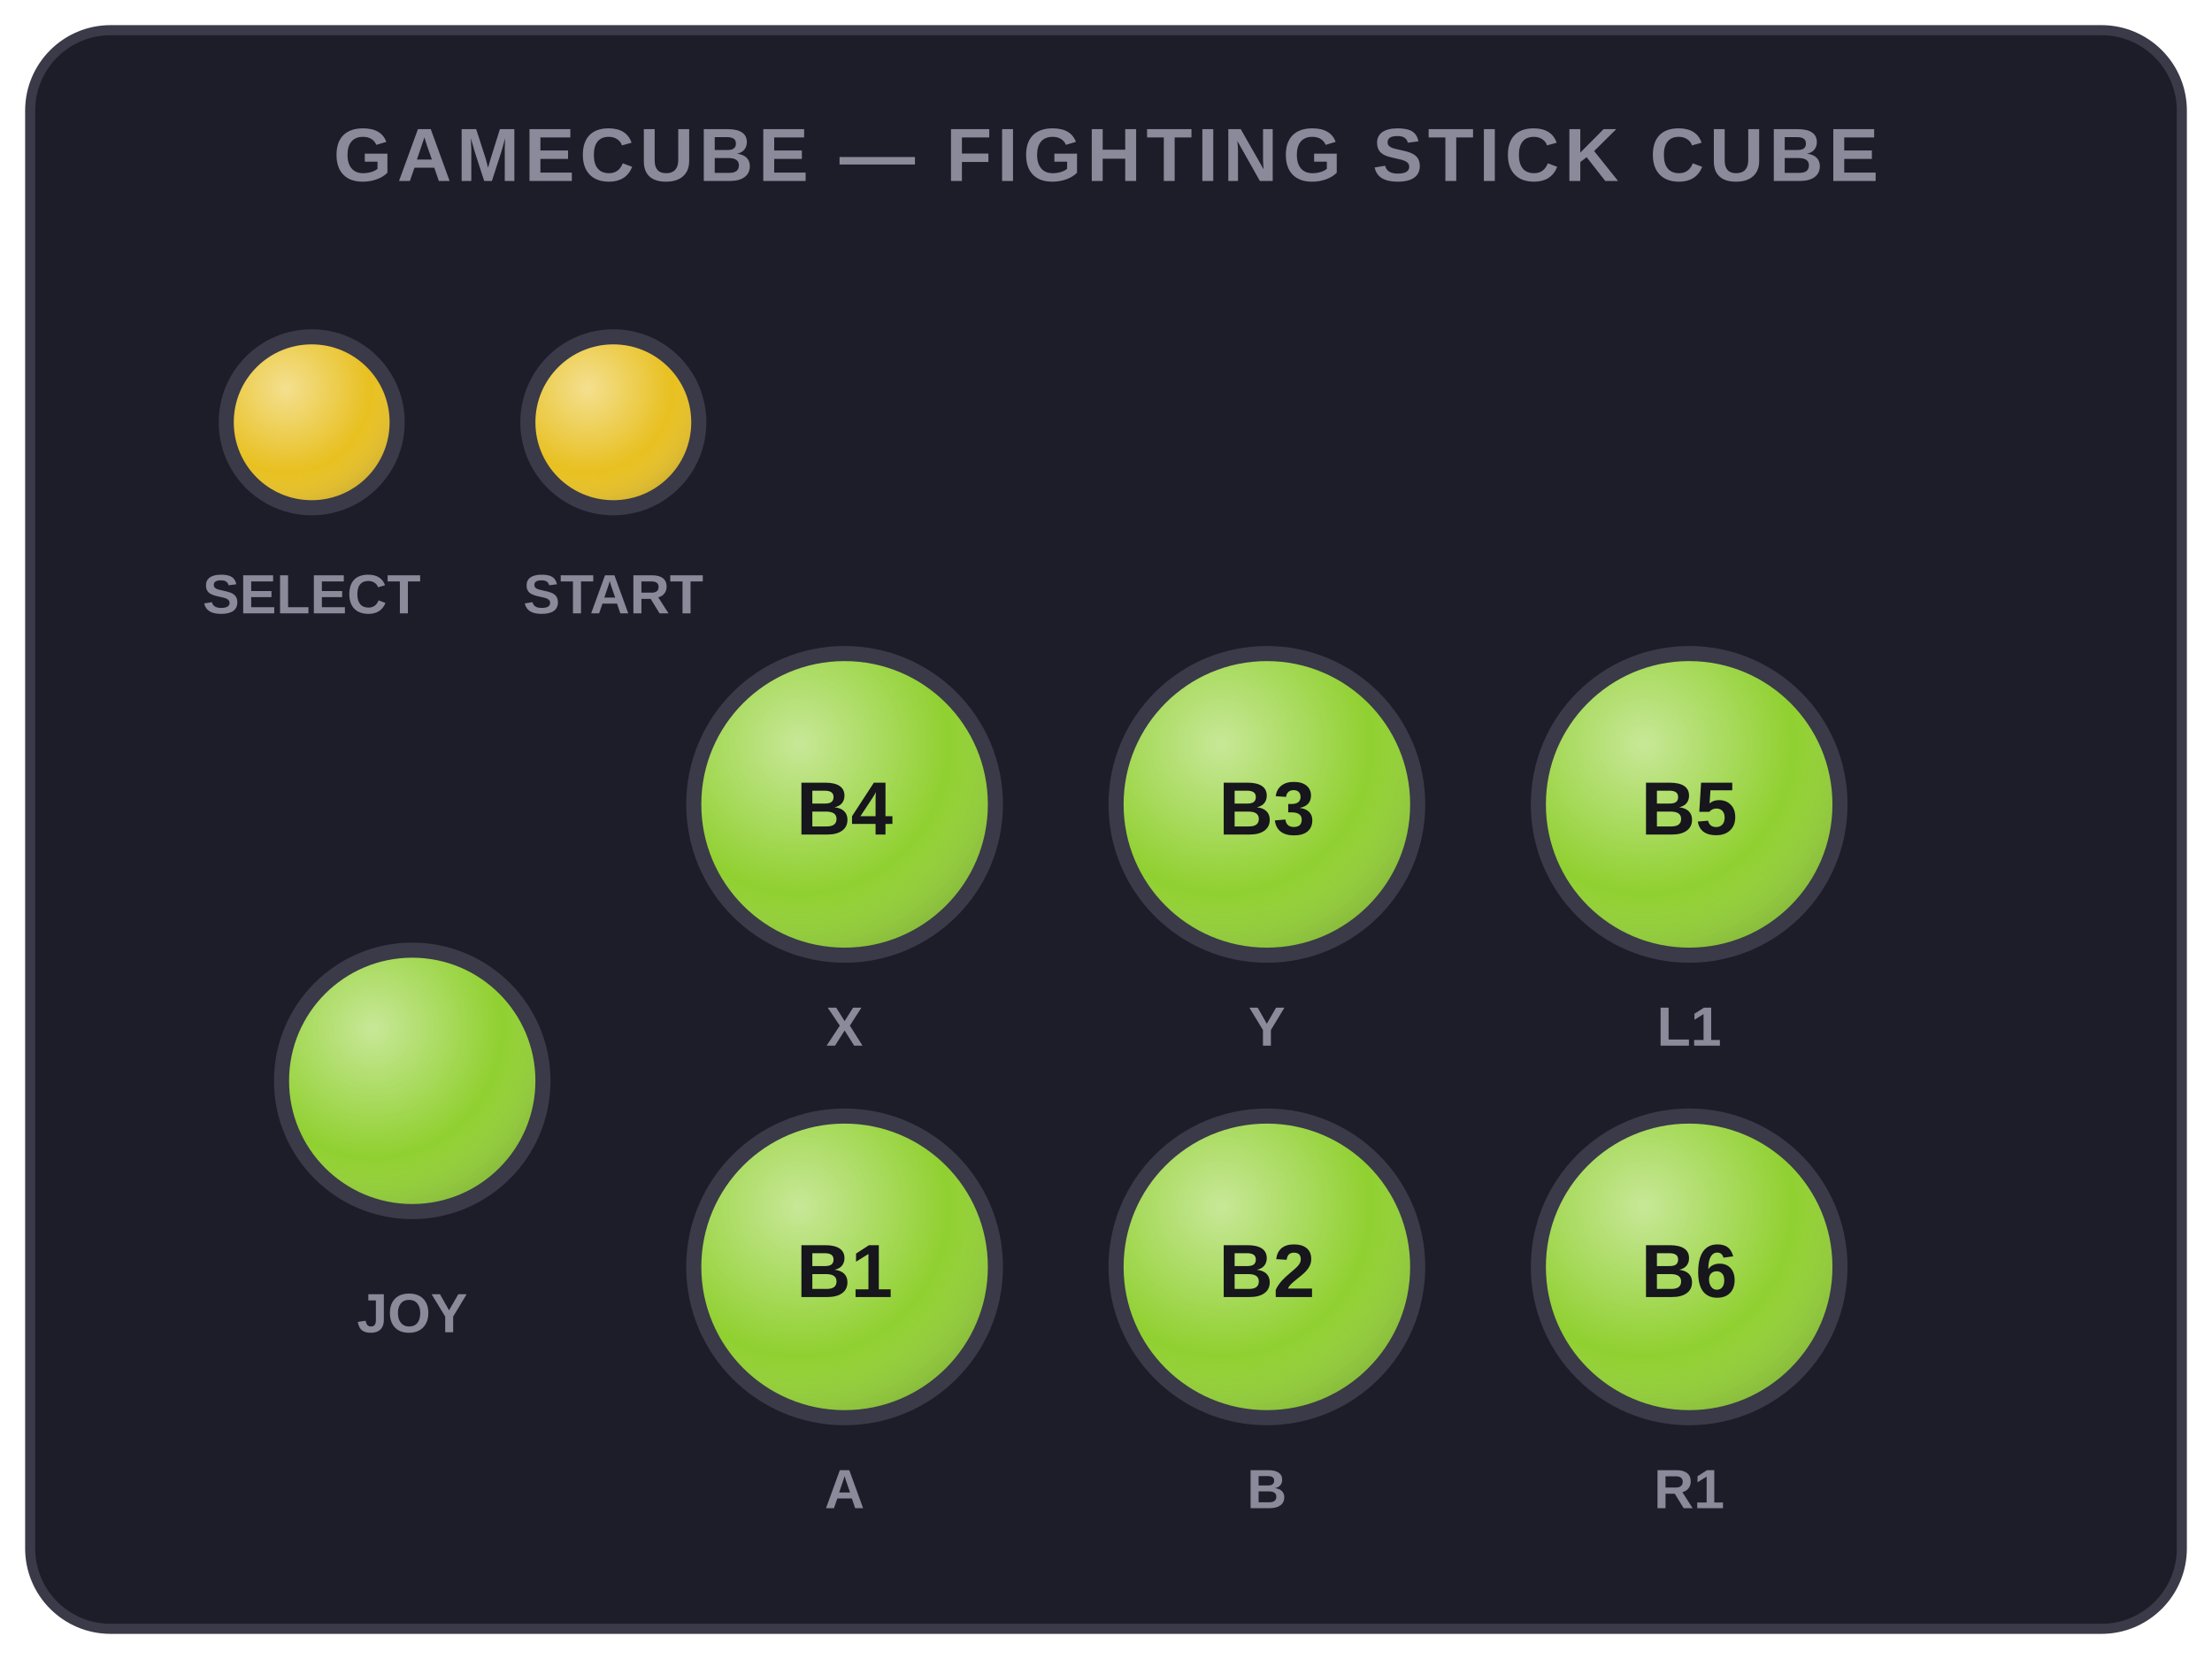
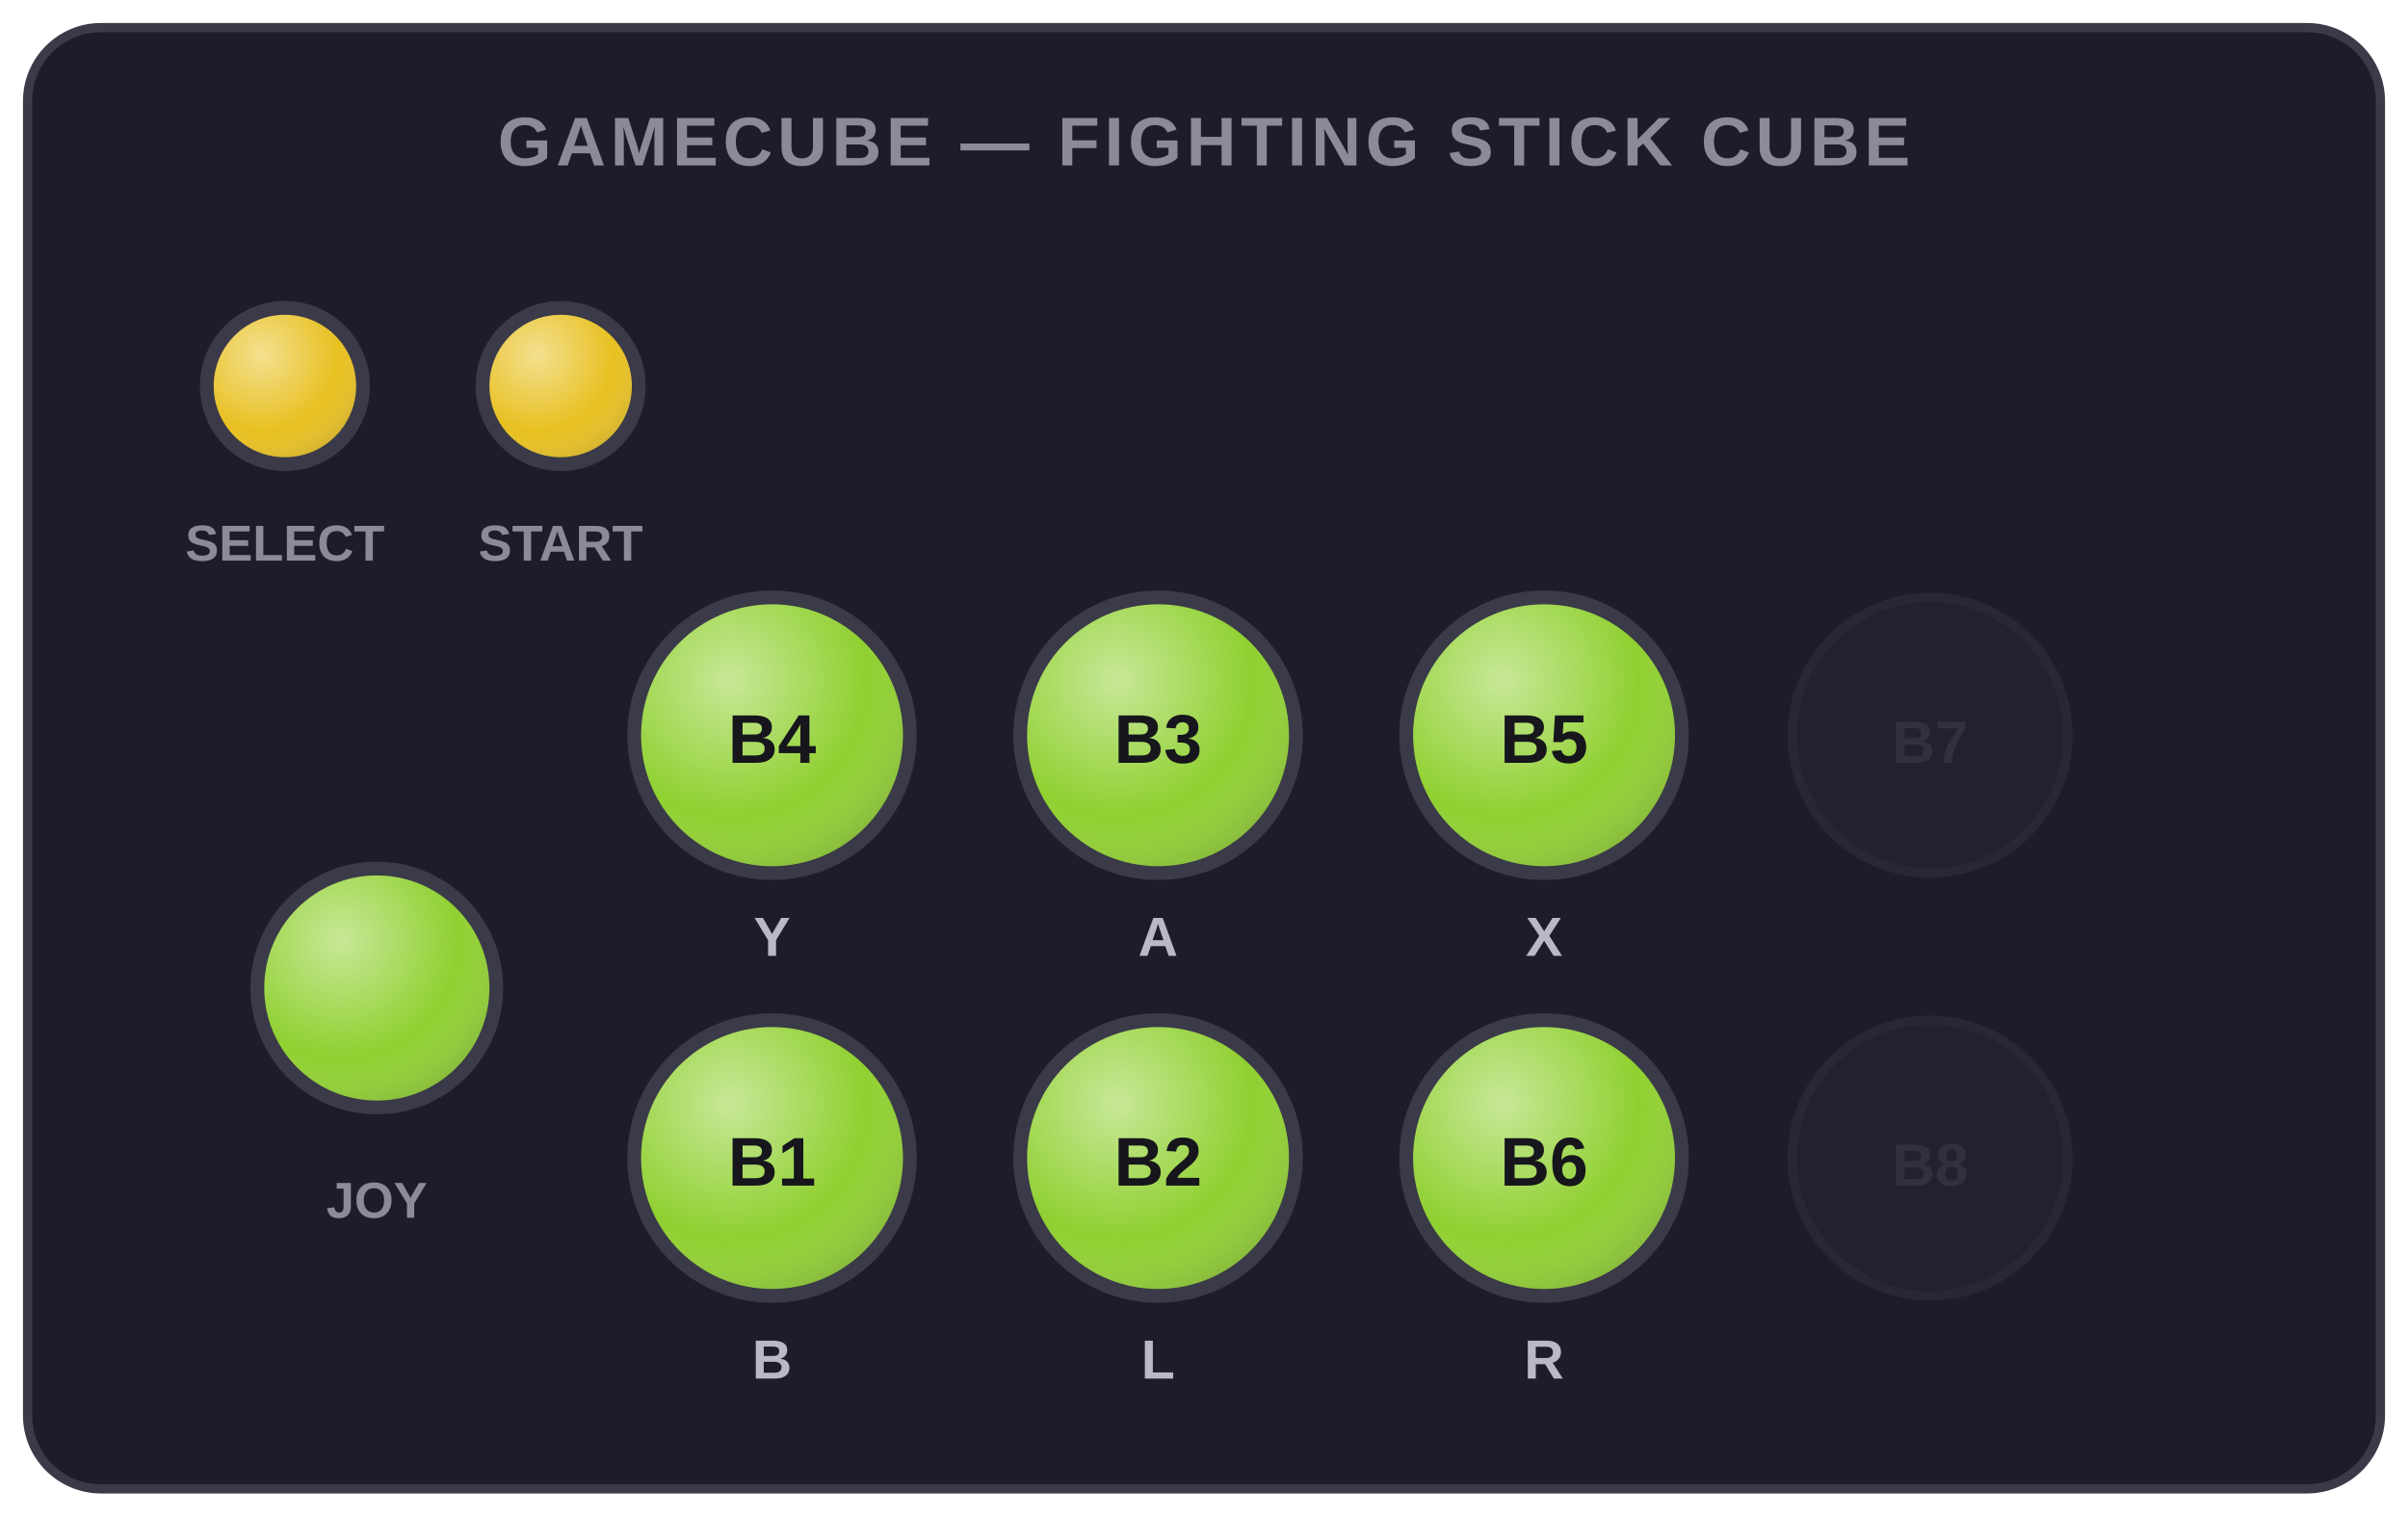
- <svg xmlns="http://www.w3.org/2000/svg" viewBox="0 0 440 330" font-family="Segoe UI, Arial, sans-serif">
+ <svg xmlns="http://www.w3.org/2000/svg" viewBox="0 0 524 330" font-family="Segoe UI, Arial, sans-serif">
  <defs>
    <radialGradient id="dome" cx="0.35" cy="0.3" r="0.9">
      <stop offset="0" stop-color="#ffffff" stop-opacity="0.5" />
      <stop offset="0.55" stop-color="#ffffff" stop-opacity="0" />
      <stop offset="1" stop-color="#000000" stop-opacity="0.35" />
    </radialGradient>
  </defs>
-   <rect x="6" y="6" width="428" height="318" rx="16" fill="#1d1d2a" stroke="#3a3a48" stroke-width="2" />
-   <text x="220" y="36" text-anchor="middle" fill="#8a8a9a" font-size="15" font-weight="bold" letter-spacing="1">GAMECUBE — FIGHTING STICK CUBE</text>
+   <rect x="6" y="6" width="512" height="318" rx="16" fill="#1d1d2a" stroke="#3a3a48" stroke-width="2" />
+   <text x="262" y="36" text-anchor="middle" fill="#8a8a9a" font-size="15" font-weight="bold" letter-spacing="1">GAMECUBE — FIGHTING STICK CUBE</text>
  <circle cx="62" cy="84" r="17" fill="#e8c020" />
  <circle cx="62" cy="84" r="17" fill="url(#dome)" />
  <circle cx="62" cy="84" r="17" fill="none" stroke="#3a3a48" stroke-width="3" />
  <text x="62" y="122" text-anchor="middle" fill="#8a8a9a" font-size="11" font-weight="bold">SELECT</text>
  <circle cx="122" cy="84" r="17" fill="#e8c020" />
  <circle cx="122" cy="84" r="17" fill="url(#dome)" />
  <circle cx="122" cy="84" r="17" fill="none" stroke="#3a3a48" stroke-width="3" />
  <text x="122" y="122" text-anchor="middle" fill="#8a8a9a" font-size="11" font-weight="bold">START</text>
  <circle cx="82" cy="215" r="26" fill="#90d030" />
  <circle cx="82" cy="215" r="26" fill="url(#dome)" />
  <circle cx="82" cy="215" r="26" fill="none" stroke="#3a3a48" stroke-width="3" />
  <text x="82" y="265" text-anchor="middle" fill="#8a8a9a" font-size="11" font-weight="bold">JOY</text>
  <circle cx="168" cy="160" r="30" fill="#90d030" />
  <circle cx="168" cy="160" r="30" fill="url(#dome)" />
  <circle cx="168" cy="160" r="30" fill="none" stroke="#3a3a48" stroke-width="3" />
  <text x="168" y="166" text-anchor="middle" fill="#16161c" font-size="15" font-weight="bold">B4</text>
-   <text x="168" y="208" text-anchor="middle" fill="#8a8a9a" font-size="11" font-weight="bold">X</text>
+   <text x="168" y="208" text-anchor="middle" fill="#b8b8c6" font-size="12" font-weight="bold">Y</text>
  <circle cx="252" cy="160" r="30" fill="#90d030" />
  <circle cx="252" cy="160" r="30" fill="url(#dome)" />
  <circle cx="252" cy="160" r="30" fill="none" stroke="#3a3a48" stroke-width="3" />
  <text x="252" y="166" text-anchor="middle" fill="#16161c" font-size="15" font-weight="bold">B3</text>
-   <text x="252" y="208" text-anchor="middle" fill="#8a8a9a" font-size="11" font-weight="bold">Y</text>
+   <text x="252" y="208" text-anchor="middle" fill="#b8b8c6" font-size="12" font-weight="bold">A</text>
  <circle cx="336" cy="160" r="30" fill="#90d030" />
  <circle cx="336" cy="160" r="30" fill="url(#dome)" />
  <circle cx="336" cy="160" r="30" fill="none" stroke="#3a3a48" stroke-width="3" />
  <text x="336" y="166" text-anchor="middle" fill="#16161c" font-size="15" font-weight="bold">B5</text>
-   <text x="336" y="208" text-anchor="middle" fill="#8a8a9a" font-size="11" font-weight="bold">L1</text>
+   <text x="336" y="208" text-anchor="middle" fill="#b8b8c6" font-size="12" font-weight="bold">X</text>
+   <g opacity="0.18">
+     <circle cx="420" cy="160" r="30" fill="#3a3a48" />
+     <circle cx="420" cy="160" r="30" fill="none" stroke="#55556a" stroke-width="2" />
+     <text x="420" y="166" text-anchor="middle" fill="#8a8a9a" font-size="13" font-weight="bold">B7</text>
+   </g>
  <circle cx="168" cy="252" r="30" fill="#90d030" />
  <circle cx="168" cy="252" r="30" fill="url(#dome)" />
  <circle cx="168" cy="252" r="30" fill="none" stroke="#3a3a48" stroke-width="3" />
  <text x="168" y="258" text-anchor="middle" fill="#16161c" font-size="15" font-weight="bold">B1</text>
-   <text x="168" y="300" text-anchor="middle" fill="#8a8a9a" font-size="11" font-weight="bold">A</text>
+   <text x="168" y="300" text-anchor="middle" fill="#b8b8c6" font-size="12" font-weight="bold">B</text>
  <circle cx="252" cy="252" r="30" fill="#90d030" />
  <circle cx="252" cy="252" r="30" fill="url(#dome)" />
  <circle cx="252" cy="252" r="30" fill="none" stroke="#3a3a48" stroke-width="3" />
  <text x="252" y="258" text-anchor="middle" fill="#16161c" font-size="15" font-weight="bold">B2</text>
-   <text x="252" y="300" text-anchor="middle" fill="#8a8a9a" font-size="11" font-weight="bold">B</text>
+   <text x="252" y="300" text-anchor="middle" fill="#b8b8c6" font-size="12" font-weight="bold">L</text>
  <circle cx="336" cy="252" r="30" fill="#90d030" />
  <circle cx="336" cy="252" r="30" fill="url(#dome)" />
  <circle cx="336" cy="252" r="30" fill="none" stroke="#3a3a48" stroke-width="3" />
  <text x="336" y="258" text-anchor="middle" fill="#16161c" font-size="15" font-weight="bold">B6</text>
-   <text x="336" y="300" text-anchor="middle" fill="#8a8a9a" font-size="11" font-weight="bold">R1</text>
+   <text x="336" y="300" text-anchor="middle" fill="#b8b8c6" font-size="12" font-weight="bold">R</text>
+   <g opacity="0.18">
+     <circle cx="420" cy="252" r="30" fill="#3a3a48" />
+     <circle cx="420" cy="252" r="30" fill="none" stroke="#55556a" stroke-width="2" />
+     <text x="420" y="258" text-anchor="middle" fill="#8a8a9a" font-size="13" font-weight="bold">B8</text>
+   </g>
</svg>
